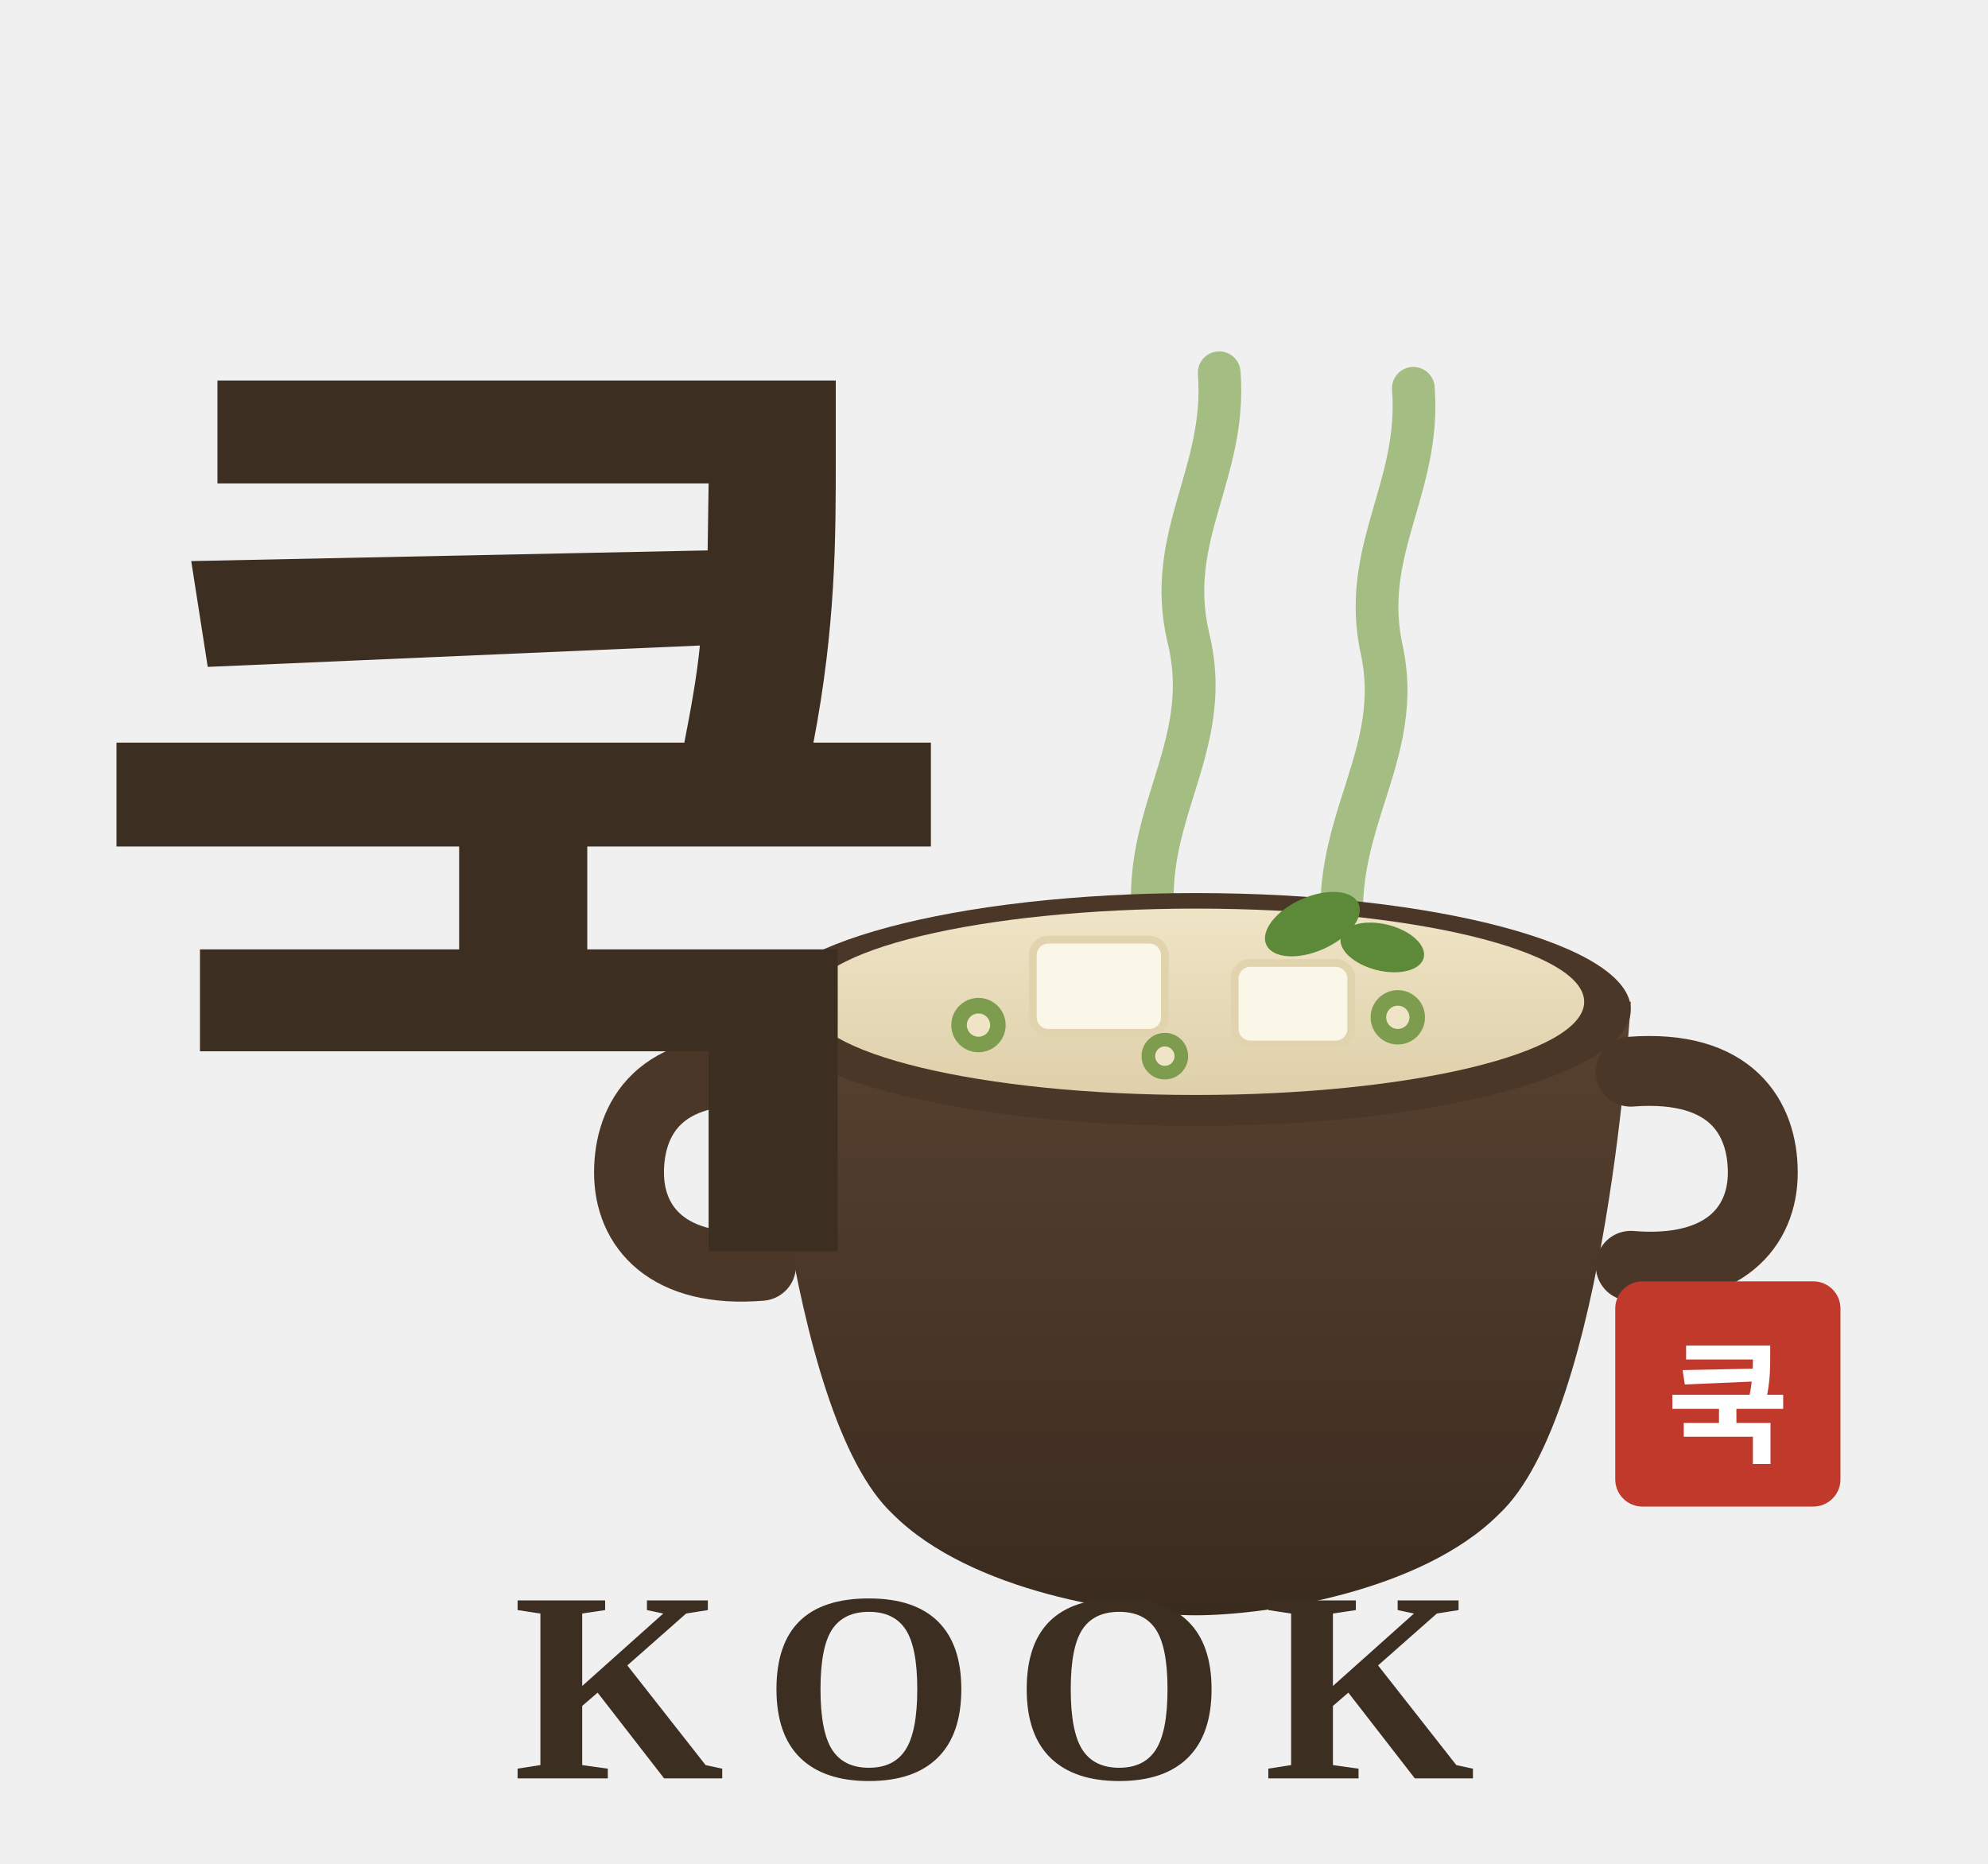
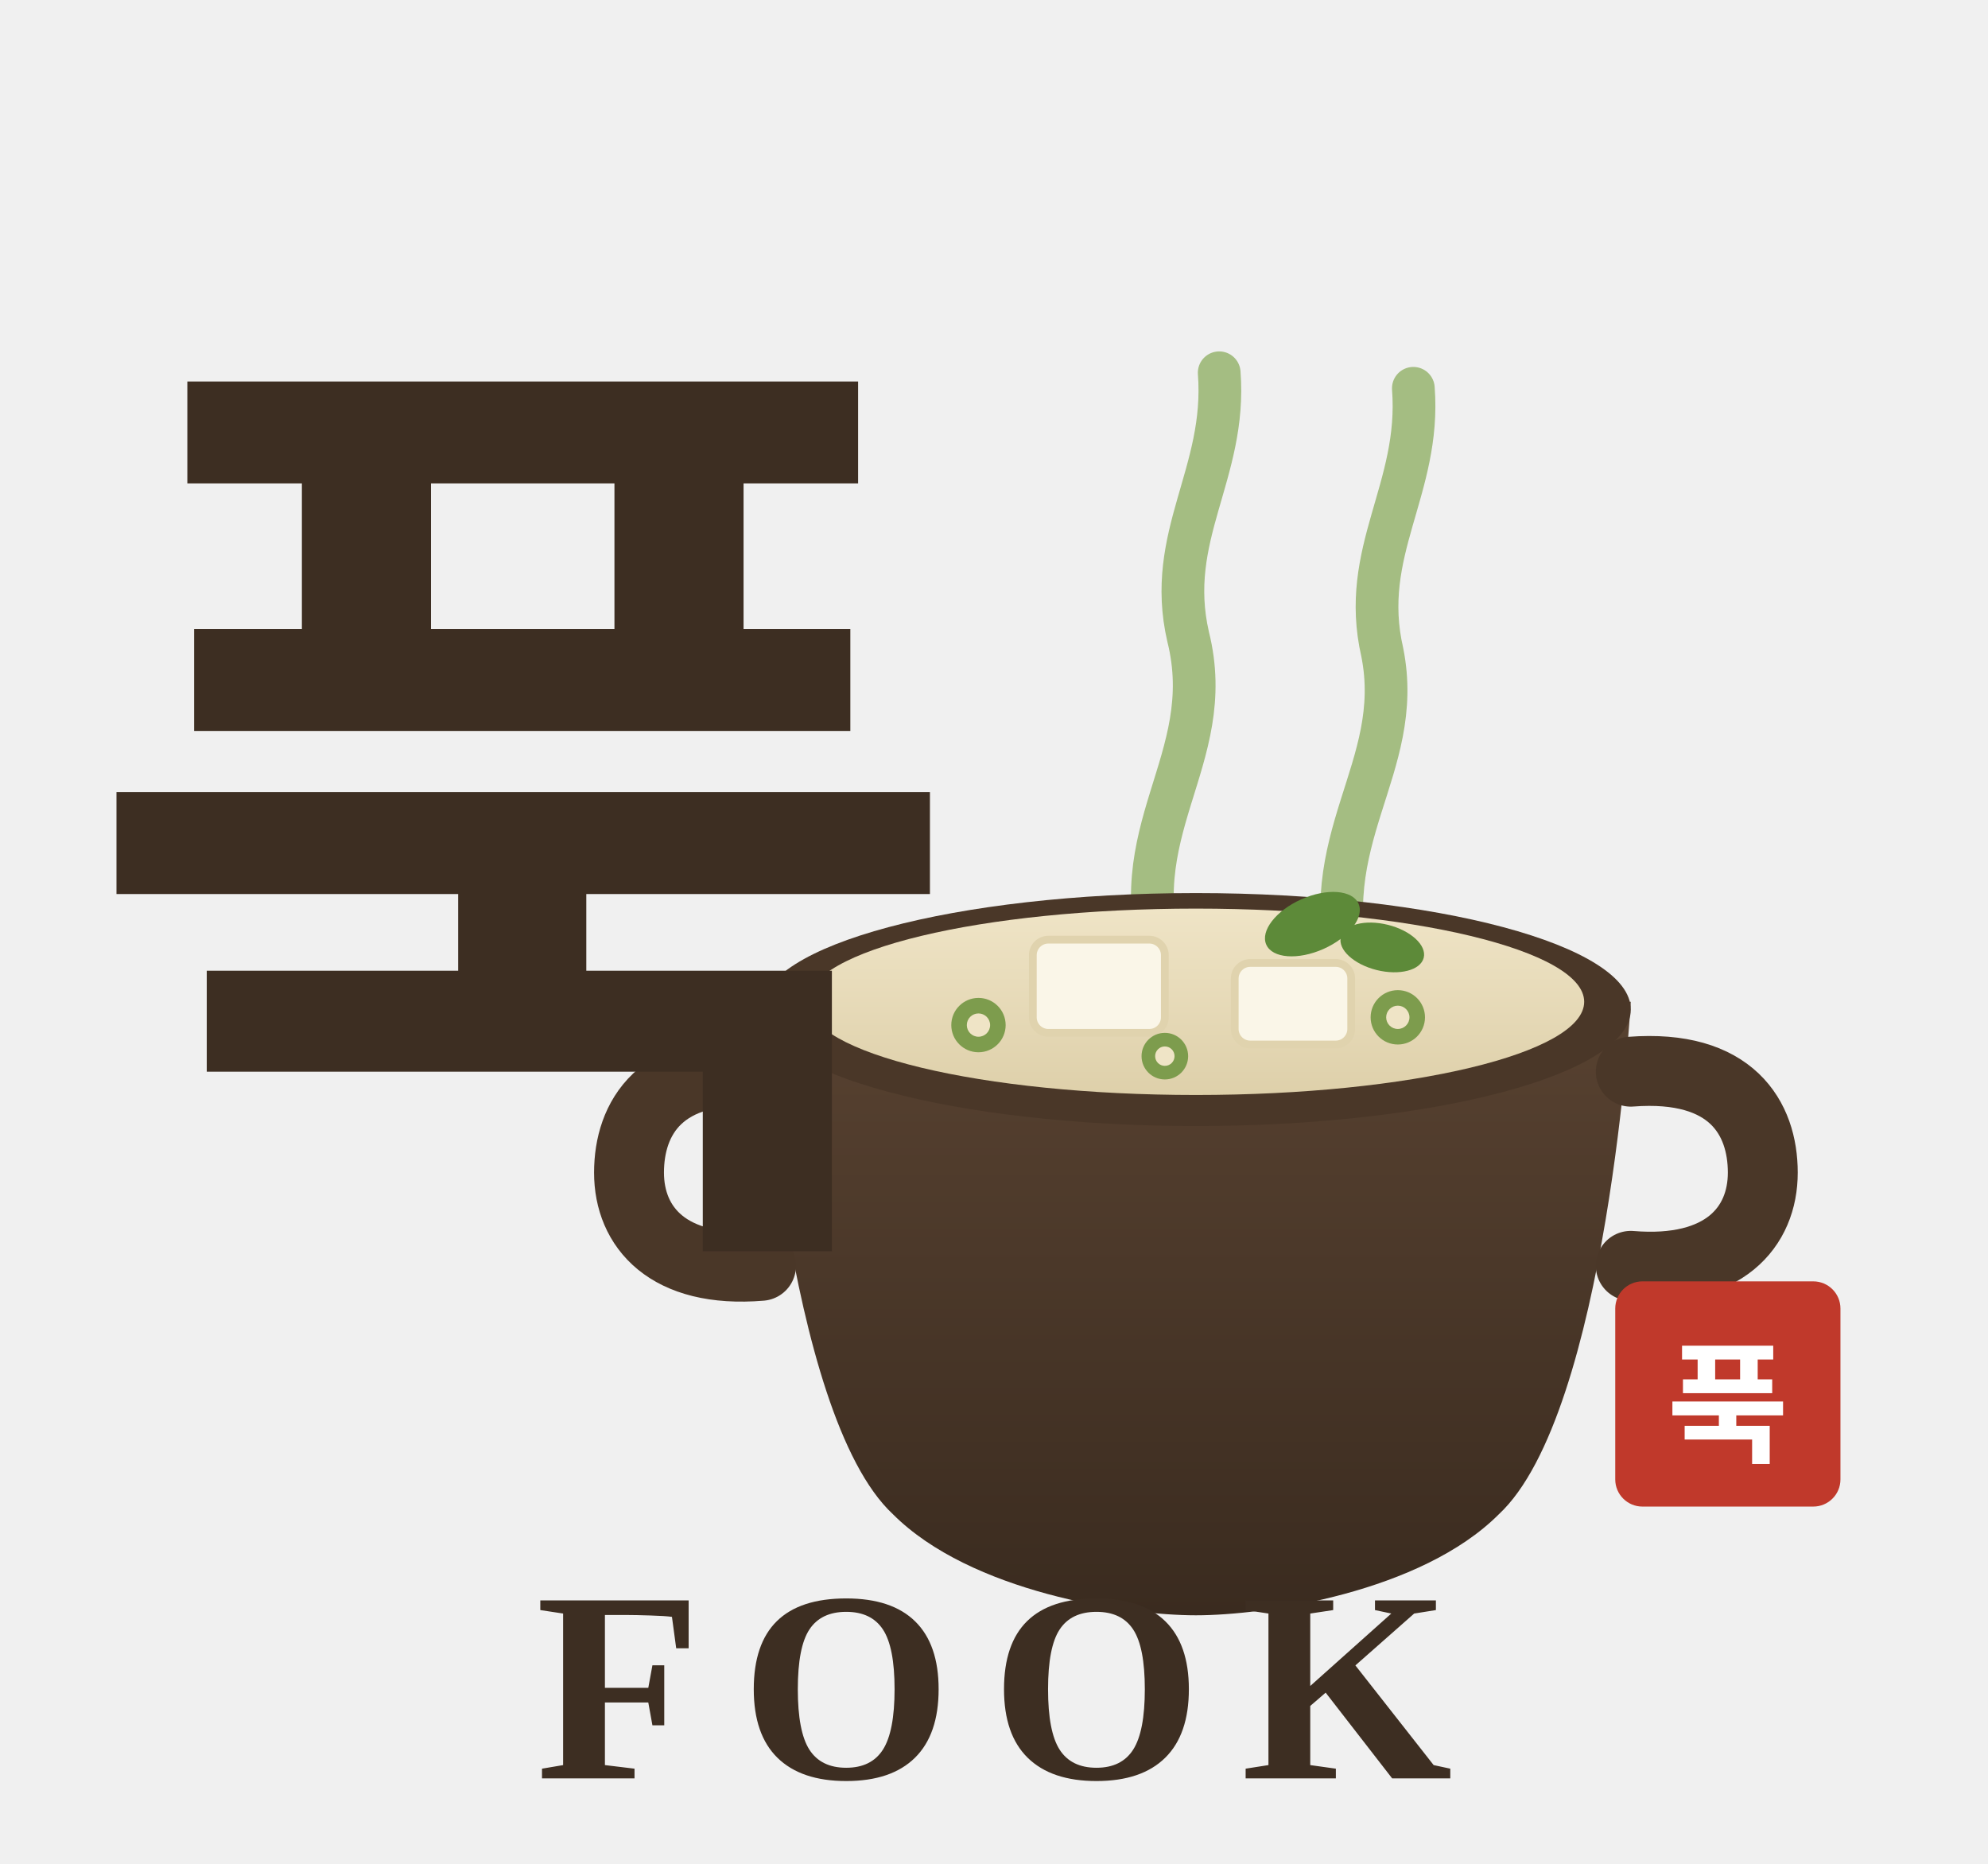
- <svg xmlns="http://www.w3.org/2000/svg" viewBox="0 0 512 480" width="512" height="480" role="img" aria-label="KOOK 로고">
+ <svg xmlns="http://www.w3.org/2000/svg" viewBox="0 0 512 480" width="512" height="480" role="img" aria-label="FOOK 로고">
  <defs>
-     <linearGradient id="kookSoup" x1="0" y1="0" x2="0" y2="1">
+     <linearGradient id="fookSoup" x1="0" y1="0" x2="0" y2="1">
      <stop offset="0%" stop-color="#efe4c6" />
      <stop offset="100%" stop-color="#ded0aa" />
    </linearGradient>
-     <linearGradient id="kookPot" x1="0" y1="0" x2="0" y2="1">
+     <linearGradient id="fookPot" x1="0" y1="0" x2="0" y2="1">
      <stop offset="0%" stop-color="#584231" />
      <stop offset="100%" stop-color="#3a2b1f" />
    </linearGradient>
  </defs>
  <g fill="none" stroke="#9db878" stroke-width="11" stroke-linecap="round" opacity=".92">
    <path d="M300 250 C 288 214 314 196 306 164 C 300 138 316 122 314 96" />
    <path d="M348 252 C 338 216 362 198 356 168 C 350 142 366 126 364 100" />
  </g>
-   <path d="M196 258 h224 c0 0 -6 106 -34 132 c-20 20 -60 26 -78 26 s-58 -6 -78 -26 c-28 -26 -34 -132 -34 -132 z" fill="url(#kookPot)" />
+   <path d="M196 258 h224 c0 0 -6 106 -34 132 c-20 20 -60 26 -78 26 s-58 -6 -78 -26 c-28 -26 -34 -132 -34 -132 z" fill="url(#fookPot)" />
  <path d="M196 276 c-26 -2 -34 12 -34 26 s10 26 34 24" fill="none" stroke="#4a3728" stroke-width="18" stroke-linecap="round" />
  <path d="M420 276 c26 -2 34 12 34 26 s-10 26 -34 24" fill="none" stroke="#4a3728" stroke-width="18" stroke-linecap="round" />
  <ellipse cx="308" cy="260" rx="112" ry="30" fill="#4a3728" />
-   <ellipse cx="308" cy="258" rx="100" ry="24" fill="url(#kookSoup)" />
+   <ellipse cx="308" cy="258" rx="100" ry="24" fill="url(#fookSoup)" />
  <g fill="#faf6e8" stroke="#e0d3ae" stroke-width="2">
    <rect x="266" y="242" width="34" height="24" rx="4" />
    <rect x="318" y="248" width="30" height="21" rx="4" />
  </g>
  <g fill="#7d9c4d">
    <circle cx="252" cy="264" r="7" />
    <circle cx="360" cy="262" r="7" />
    <circle cx="300" cy="272" r="6" />
  </g>
  <g fill="#efe4c6">
    <circle cx="252" cy="264" r="3" />
    <circle cx="360" cy="262" r="3" />
    <circle cx="300" cy="272" r="2.5" />
  </g>
  <g fill="#5d8a39">
    <ellipse cx="338" cy="238" rx="13" ry="7" transform="rotate(-24 338 238)" />
    <ellipse cx="356" cy="244" rx="11" ry="6" transform="rotate(14 356 244)" />
  </g>
-   <text x="20" y="300" font-family="'Nanum Brush Script','HY견고딕','Malgun Gothic','Noto Sans KR',sans-serif" font-size="250" font-weight="800" fill="#3d2e22">쿡</text>
+   <text x="20" y="300" font-family="'Nanum Brush Script','HY견고딕','Malgun Gothic','Noto Sans KR',sans-serif" font-size="250" font-weight="800" fill="#3d2e22">푹</text>
  <rect x="416" y="330" width="58" height="58" rx="7" fill="#c0392b" />
-   <text x="445" y="374" text-anchor="middle" font-family="'Malgun Gothic','Noto Sans KR',sans-serif" font-size="34" font-weight="700" fill="#fff">쿡</text>
-   <text x="256" y="458" text-anchor="middle" font-family="Georgia,'Times New Roman',serif" font-size="70" font-weight="600" letter-spacing="10" fill="#3d2e22">KOOK</text>
+   <text x="445" y="374" text-anchor="middle" font-family="'Malgun Gothic','Noto Sans KR',sans-serif" font-size="34" font-weight="700" fill="#fff">푹</text>
+   <text x="256" y="458" text-anchor="middle" font-family="Georgia,'Times New Roman',serif" font-size="70" font-weight="600" letter-spacing="10" fill="#3d2e22">FOOK</text>
</svg>
